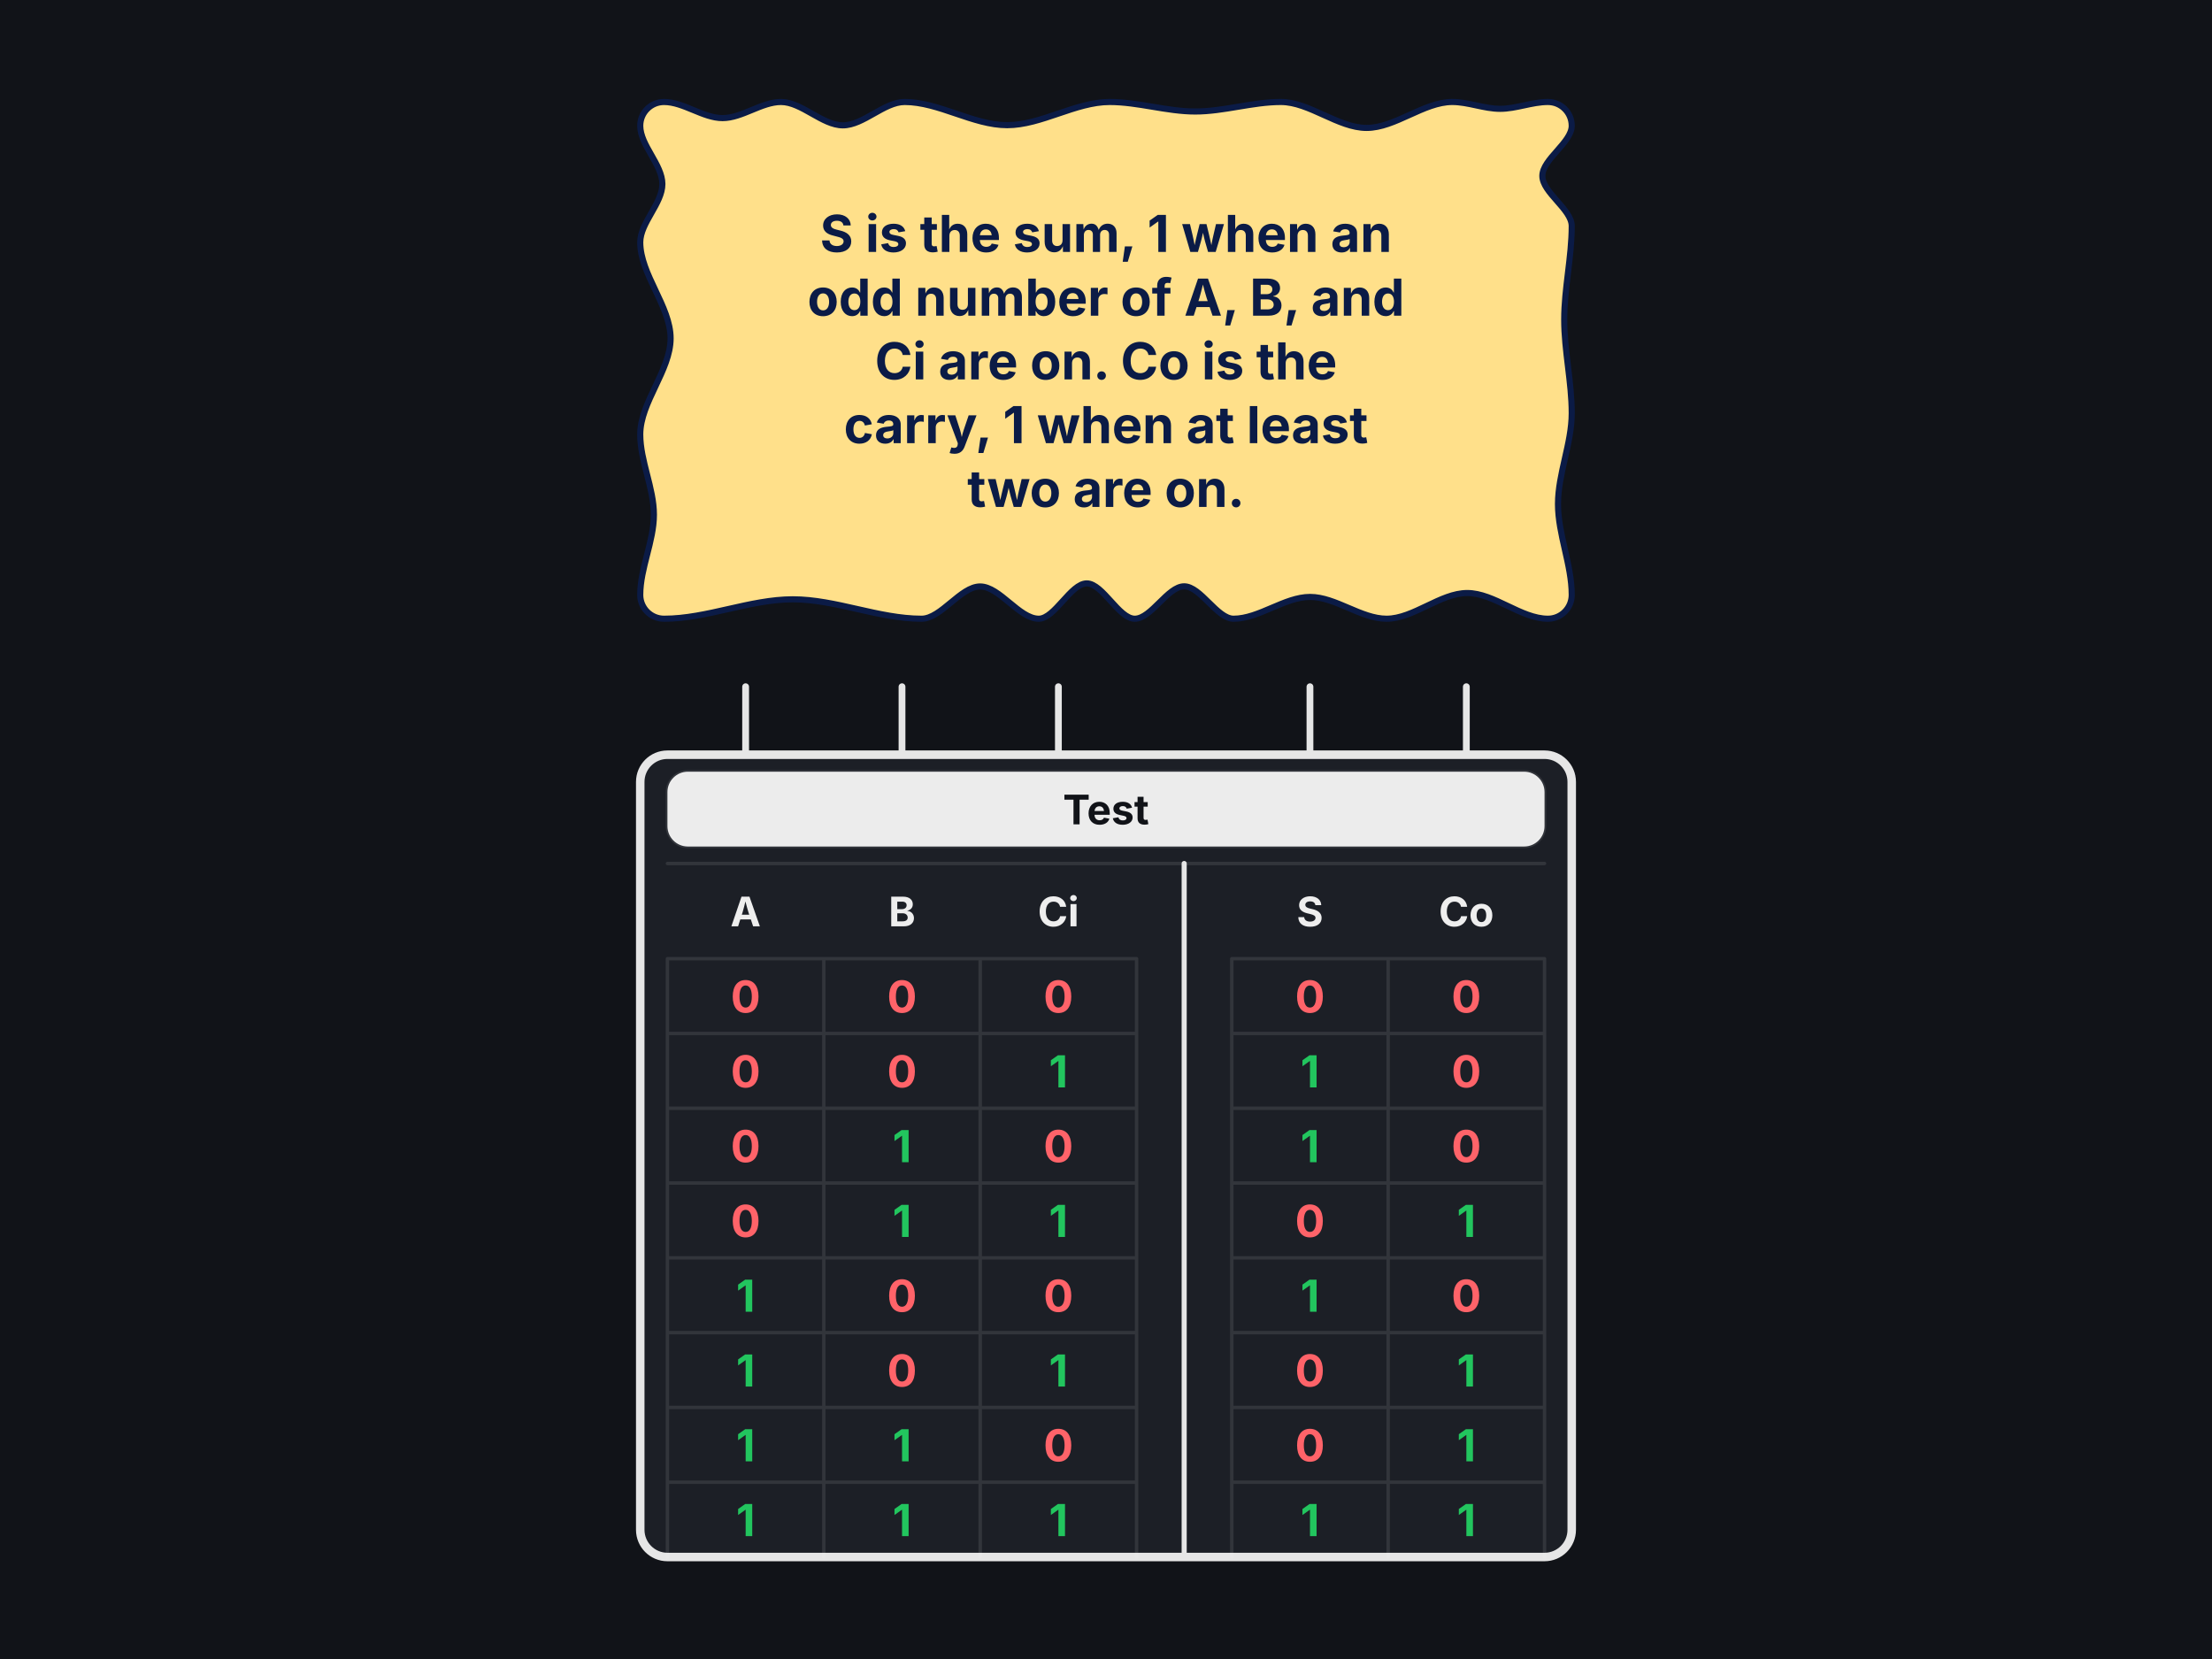
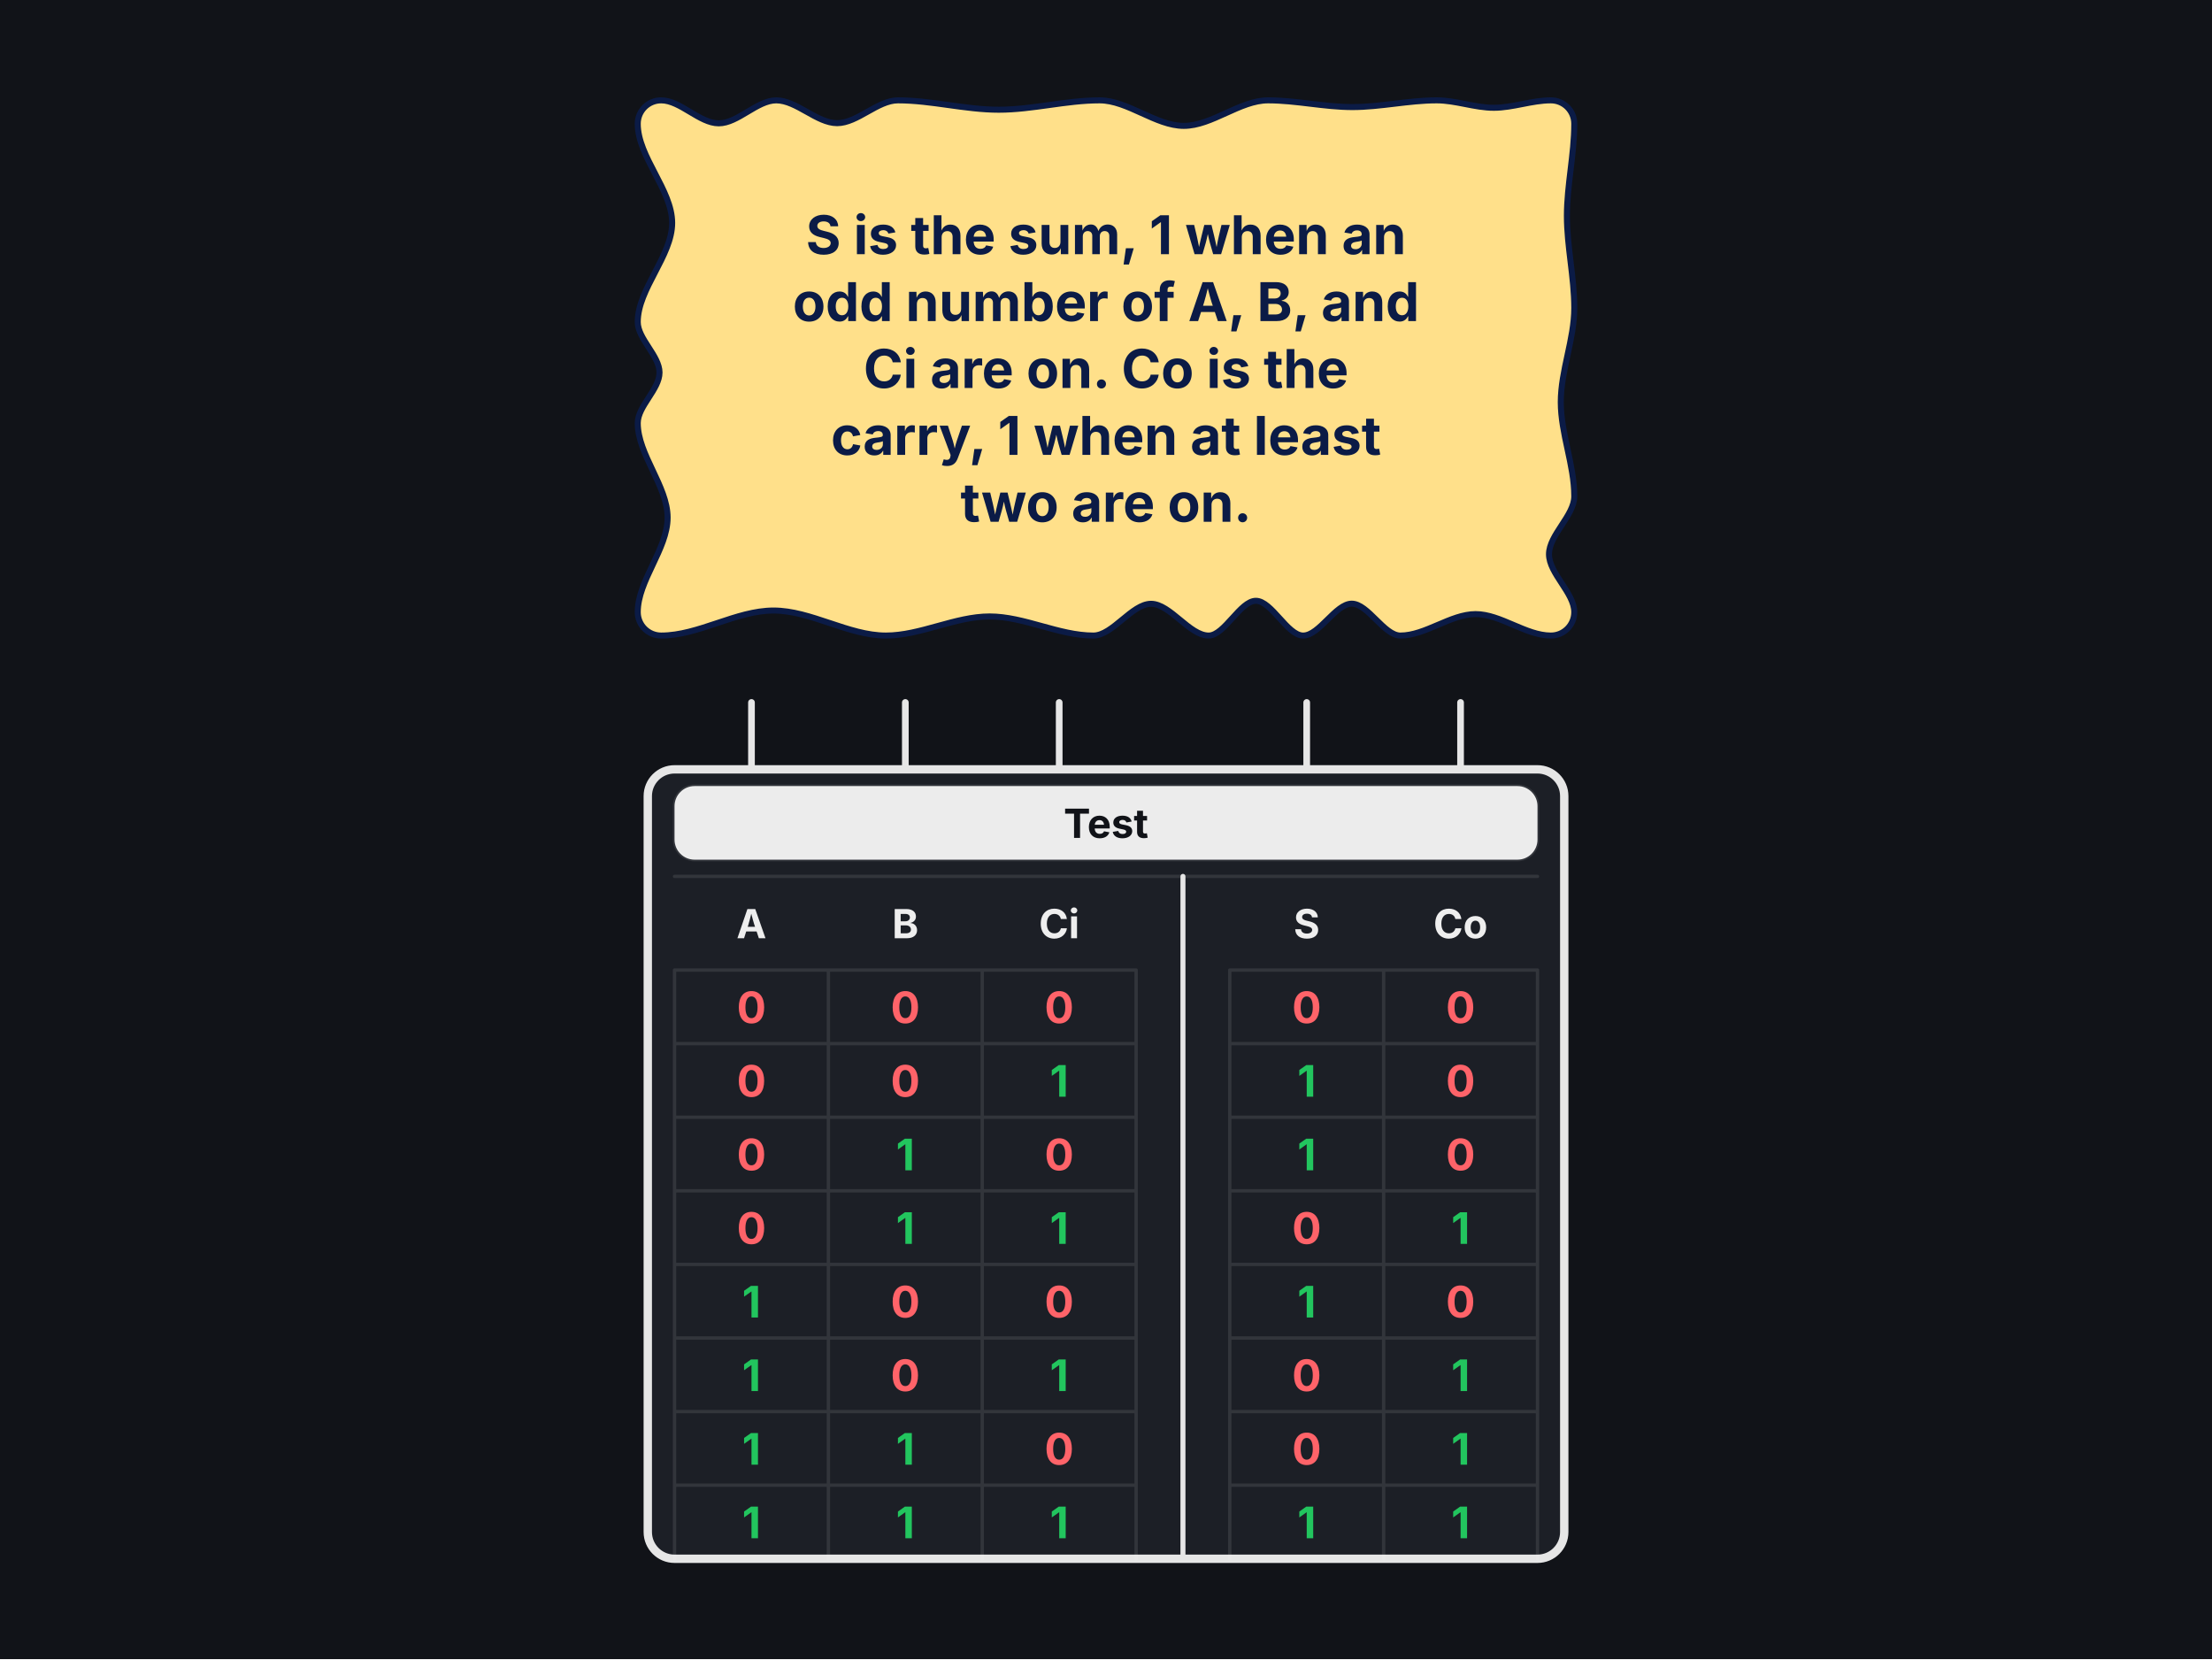
- <svg xmlns="http://www.w3.org/2000/svg" viewBox="-188.33 -222 650.67 488" width="650.67" height="488" font-family="Inter, 'Segoe UI', system-ui, -apple-system, sans-serif" stroke-linejoin="round" stroke-linecap="round">
-   <rect x="-188.33" y="-222" width="650.67" height="488" fill="#111318" />
+ <svg xmlns="http://www.w3.org/2000/svg" viewBox="-193.67 -230 661.33 496" width="661.33" height="496" font-family="Inter, 'Segoe UI', system-ui, -apple-system, sans-serif" stroke-linejoin="round" stroke-linecap="round">
+   <rect x="-193.67" y="-230" width="661.33" height="496" fill="#111318" />
  <g transform="matrix(1 0 0 1 0 0)">
    <path d="M8 0H266A8 8 0 0 1 274 8V228A8 8 0 0 1 266 236H8A8 8 0 0 1 0 228V8A8 8 0 0 1 8 0Z" fill="#1c1f26" stroke="#e6e6e6" stroke-width="2.5" />
    <path d="M31 0V-20M77 0V-20M123 0V-20M197 0V-20M243 0V-20" fill="none" stroke="#e6e6e6" stroke-width="2" />
    <text x="31" y="71" font-size="13" font-weight="700" fill="#ff6369" text-anchor="middle" dominant-baseline="middle">0</text>
    <text x="77" y="71" font-size="13" font-weight="700" fill="#ff6369" text-anchor="middle" dominant-baseline="middle">0</text>
    <text x="123" y="71" font-size="13" font-weight="700" fill="#ff6369" text-anchor="middle" dominant-baseline="middle">0</text>
    <text x="197" y="71" font-size="13" font-weight="700" fill="#ff6369" text-anchor="middle" dominant-baseline="middle">0</text>
    <text x="243" y="71" font-size="13" font-weight="700" fill="#ff6369" text-anchor="middle" dominant-baseline="middle">0</text>
    <text x="31" y="93" font-size="13" font-weight="700" fill="#ff6369" text-anchor="middle" dominant-baseline="middle">0</text>
    <text x="77" y="93" font-size="13" font-weight="700" fill="#ff6369" text-anchor="middle" dominant-baseline="middle">0</text>
    <text x="123" y="93" font-size="13" font-weight="700" fill="#22c55e" text-anchor="middle" dominant-baseline="middle">1</text>
    <text x="197" y="93" font-size="13" font-weight="700" fill="#22c55e" text-anchor="middle" dominant-baseline="middle">1</text>
    <text x="243" y="93" font-size="13" font-weight="700" fill="#ff6369" text-anchor="middle" dominant-baseline="middle">0</text>
    <text x="31" y="115" font-size="13" font-weight="700" fill="#ff6369" text-anchor="middle" dominant-baseline="middle">0</text>
    <text x="77" y="115" font-size="13" font-weight="700" fill="#22c55e" text-anchor="middle" dominant-baseline="middle">1</text>
    <text x="123" y="115" font-size="13" font-weight="700" fill="#ff6369" text-anchor="middle" dominant-baseline="middle">0</text>
    <text x="197" y="115" font-size="13" font-weight="700" fill="#22c55e" text-anchor="middle" dominant-baseline="middle">1</text>
    <text x="243" y="115" font-size="13" font-weight="700" fill="#ff6369" text-anchor="middle" dominant-baseline="middle">0</text>
    <text x="31" y="137" font-size="13" font-weight="700" fill="#ff6369" text-anchor="middle" dominant-baseline="middle">0</text>
    <text x="77" y="137" font-size="13" font-weight="700" fill="#22c55e" text-anchor="middle" dominant-baseline="middle">1</text>
    <text x="123" y="137" font-size="13" font-weight="700" fill="#22c55e" text-anchor="middle" dominant-baseline="middle">1</text>
    <text x="197" y="137" font-size="13" font-weight="700" fill="#ff6369" text-anchor="middle" dominant-baseline="middle">0</text>
    <text x="243" y="137" font-size="13" font-weight="700" fill="#22c55e" text-anchor="middle" dominant-baseline="middle">1</text>
    <text x="31" y="159" font-size="13" font-weight="700" fill="#22c55e" text-anchor="middle" dominant-baseline="middle">1</text>
    <text x="77" y="159" font-size="13" font-weight="700" fill="#ff6369" text-anchor="middle" dominant-baseline="middle">0</text>
    <text x="123" y="159" font-size="13" font-weight="700" fill="#ff6369" text-anchor="middle" dominant-baseline="middle">0</text>
    <text x="197" y="159" font-size="13" font-weight="700" fill="#22c55e" text-anchor="middle" dominant-baseline="middle">1</text>
    <text x="243" y="159" font-size="13" font-weight="700" fill="#ff6369" text-anchor="middle" dominant-baseline="middle">0</text>
    <text x="31" y="181" font-size="13" font-weight="700" fill="#22c55e" text-anchor="middle" dominant-baseline="middle">1</text>
    <text x="77" y="181" font-size="13" font-weight="700" fill="#ff6369" text-anchor="middle" dominant-baseline="middle">0</text>
    <text x="123" y="181" font-size="13" font-weight="700" fill="#22c55e" text-anchor="middle" dominant-baseline="middle">1</text>
    <text x="197" y="181" font-size="13" font-weight="700" fill="#ff6369" text-anchor="middle" dominant-baseline="middle">0</text>
    <text x="243" y="181" font-size="13" font-weight="700" fill="#22c55e" text-anchor="middle" dominant-baseline="middle">1</text>
    <text x="31" y="203" font-size="13" font-weight="700" fill="#22c55e" text-anchor="middle" dominant-baseline="middle">1</text>
    <text x="77" y="203" font-size="13" font-weight="700" fill="#22c55e" text-anchor="middle" dominant-baseline="middle">1</text>
    <text x="123" y="203" font-size="13" font-weight="700" fill="#ff6369" text-anchor="middle" dominant-baseline="middle">0</text>
    <text x="197" y="203" font-size="13" font-weight="700" fill="#ff6369" text-anchor="middle" dominant-baseline="middle">0</text>
    <text x="243" y="203" font-size="13" font-weight="700" fill="#22c55e" text-anchor="middle" dominant-baseline="middle">1</text>
    <text x="31" y="225" font-size="13" font-weight="700" fill="#22c55e" text-anchor="middle" dominant-baseline="middle">1</text>
    <text x="77" y="225" font-size="13" font-weight="700" fill="#22c55e" text-anchor="middle" dominant-baseline="middle">1</text>
    <text x="123" y="225" font-size="13" font-weight="700" fill="#22c55e" text-anchor="middle" dominant-baseline="middle">1</text>
    <text x="197" y="225" font-size="13" font-weight="700" fill="#22c55e" text-anchor="middle" dominant-baseline="middle">1</text>
    <text x="243" y="225" font-size="13" font-weight="700" fill="#22c55e" text-anchor="middle" dominant-baseline="middle">1</text>
    <path d="M8 32H266M8 60H146M8 82H146M8 104H146M8 126H146M8 148H146M8 170H146M8 192H146M8 214H146M8 60V236M146 60V236M174 60H266M174 82H266M174 104H266M174 126H266M174 148H266M174 170H266M174 192H266M174 214H266M174 60V236M266 60V236M54 60V236M100 60V236M220 60V236M160 32V236" fill="none" stroke="rgba(255,255,255,0.10)" stroke-width="1" />
    <path d="M160 32V236" fill="none" stroke="#e6e6e6" stroke-width="1.5" />
    <text x="31" y="46" font-size="12" font-weight="700" fill="#eeeeee" text-anchor="middle" dominant-baseline="middle">A</text>
    <text x="77" y="46" font-size="12" font-weight="700" fill="#eeeeee" text-anchor="middle" dominant-baseline="middle">B</text>
    <text x="123" y="46" font-size="12" font-weight="700" fill="#eeeeee" text-anchor="middle" dominant-baseline="middle">Ci</text>
    <text x="197" y="46" font-size="12" font-weight="700" fill="#eeeeee" text-anchor="middle" dominant-baseline="middle">S</text>
    <text x="243" y="46" font-size="12" font-weight="700" fill="#eeeeee" text-anchor="middle" dominant-baseline="middle">Co</text>
    <path d="M14 5H260A6 6 0 0 1 266 11V21A6 6 0 0 1 260 27H14A6 6 0 0 1 8 21V11A6 6 0 0 1 14 5Z" fill="#ececec" stroke="rgba(255,255,255,0.10)" stroke-width="1" />
    <text x="137" y="16" font-size="12" font-weight="700" fill="#111318" text-anchor="middle" dominant-baseline="middle">Test</text>
  </g>
-   <g transform="matrix(1 0 0 1 0 -192)">
-     <path d="M7 0C12.74 0 18.47 4.74 24.21 4.74C29.94 4.74 35.68 0 41.41 0C47.48 0 53.54 6.87 59.6 6.87C65.66 6.87 71.72 0 77.79 0C87.83 0 97.88 6.82 107.93 6.82C117.98 6.82 128.03 0 138.08 0C146.48 0 154.87 2.8 163.26 2.8C171.66 2.8 180.05 0 188.45 0C196.85 0 205.26 7.63 213.66 7.63C222.07 7.63 230.47 0 238.87 0C243.56 0 248.25 2.01 252.94 2.01C257.62 2.01 262.31 0 267 0C270.87 0 274 3.13 274 7C274 11.91 265.36 16.83 265.36 21.74C265.36 26.65 274 31.57 274 36.48C274 45.66 271.79 54.84 271.79 64.02C271.79 73.19 274 82.37 274 91.55C274 100.46 269.96 109.37 269.96 118.27C269.96 127.18 274 136.09 274 145C274 148.87 270.87 152 267 152C259.09 152 251.18 144.44 243.26 144.44C235.35 144.44 227.44 152 219.53 152C212.03 152 204.53 145.59 197.03 145.59C189.52 145.59 182.02 152 174.52 152C169.68 152 164.84 142.47 159.99 142.47C155.15 142.47 150.31 152 145.47 152C140.76 152 136.05 141.61 131.34 141.61C126.63 141.61 121.93 152 117.22 152C111.47 152 105.73 142.51 99.98 142.51C94.24 142.51 88.49 152 82.75 152C70.12 152 57.5 146.29 44.87 146.29C32.25 146.29 19.62 152 7 152C3.13 152 0 148.87 0 145C0 137.13 4.02 129.26 4.02 121.4C4.02 113.53 0 105.66 0 97.79C0 88.37 8.93 78.95 8.93 69.53C8.93 60.11 0 50.69 0 41.27C0 35.56 6.51 29.85 6.51 24.14C6.51 18.42 0 12.71 0 7C0 3.13 3.13 0 7 0Z" fill="#ffe08a" stroke="#0b1b46" stroke-width="1.8" />
-     <text x="137" y="38.5" font-size="15" font-weight="700" fill="#0b1b46" text-anchor="middle" dominant-baseline="middle">S is the sum, 1 when an</text>
-     <text x="137" y="57.25" font-size="15" font-weight="700" fill="#0b1b46" text-anchor="middle" dominant-baseline="middle">odd number of A, B, and</text>
-     <text x="137" y="76" font-size="15" font-weight="700" fill="#0b1b46" text-anchor="middle" dominant-baseline="middle">Ci are on. Co is the</text>
-     <text x="137" y="94.75" font-size="15" font-weight="700" fill="#0b1b46" text-anchor="middle" dominant-baseline="middle">carry, 1 when at least</text>
-     <text x="137" y="113.5" font-size="15" font-weight="700" fill="#0b1b46" text-anchor="middle" dominant-baseline="middle">two are on.</text>
+   <g transform="matrix(1 0 0 1 -3 -200)">
+     <path d="M7 0C12.74 0 18.47 6.87 24.21 6.87C29.94 6.87 35.68 0 41.41 0C47.48 0 53.54 6.82 59.6 6.82C65.66 6.82 71.72 0 77.79 0C87.83 0 97.88 2.8 107.93 2.8C117.98 2.8 128.03 0 138.08 0C146.48 0 154.87 7.63 163.26 7.63C171.66 7.63 180.05 0 188.45 0C196.85 0 205.26 2.01 213.66 2.01C222.07 2.01 230.47 0 238.87 0C244.56 0 250.25 2.22 255.94 2.22C261.62 2.22 267.31 0 273 0C276.87 0 280 3.13 280 7C280 16.18 277.79 25.36 277.79 34.53C277.79 43.71 280 52.89 280 62.07C280 71.45 275.96 80.83 275.96 90.22C275.96 99.6 280 108.99 280 118.37C280 124.14 272.44 129.91 272.44 135.69C272.44 141.46 280 147.23 280 153C280 156.87 276.87 160 273 160C265.5 160 258 153.59 250.5 153.59C243 153.59 235.5 160 228 160C223.15 160 218.31 150.47 213.47 150.47C208.62 150.47 203.78 160 198.94 160C194.23 160 189.52 149.61 184.81 149.61C180.11 149.61 175.4 160 170.69 160C164.95 160 159.2 150.51 153.46 150.51C147.71 150.51 141.97 160 136.22 160C125.88 160 115.54 154.29 105.2 154.29C94.86 154.29 84.52 160 74.18 160C62.99 160 51.79 152.52 40.59 152.52C29.39 152.52 18.2 160 7 160C3.13 160 0 156.87 0 153C0 143.58 8.93 134.16 8.93 124.74C8.93 115.32 0 105.9 0 96.48C0 91.44 6.51 86.41 6.51 81.37C6.51 76.34 0 71.31 0 66.27C0 56.39 10.29 46.51 10.29 36.64C10.29 26.76 0 16.88 0 7C0 3.13 3.13 0 7 0Z" fill="#ffe08a" stroke="#0b1b46" stroke-width="1.8" />
+     <text x="140" y="40" font-size="16" font-weight="700" fill="#0b1b46" text-anchor="middle" dominant-baseline="middle">S is the sum, 1 when an</text>
+     <text x="140" y="60" font-size="16" font-weight="700" fill="#0b1b46" text-anchor="middle" dominant-baseline="middle">odd number of A, B, and</text>
+     <text x="140" y="80" font-size="16" font-weight="700" fill="#0b1b46" text-anchor="middle" dominant-baseline="middle">Ci are on. Co is the</text>
+     <text x="140" y="100" font-size="16" font-weight="700" fill="#0b1b46" text-anchor="middle" dominant-baseline="middle">carry, 1 when at least</text>
+     <text x="140" y="120" font-size="16" font-weight="700" fill="#0b1b46" text-anchor="middle" dominant-baseline="middle">two are on.</text>
  </g>
</svg>
